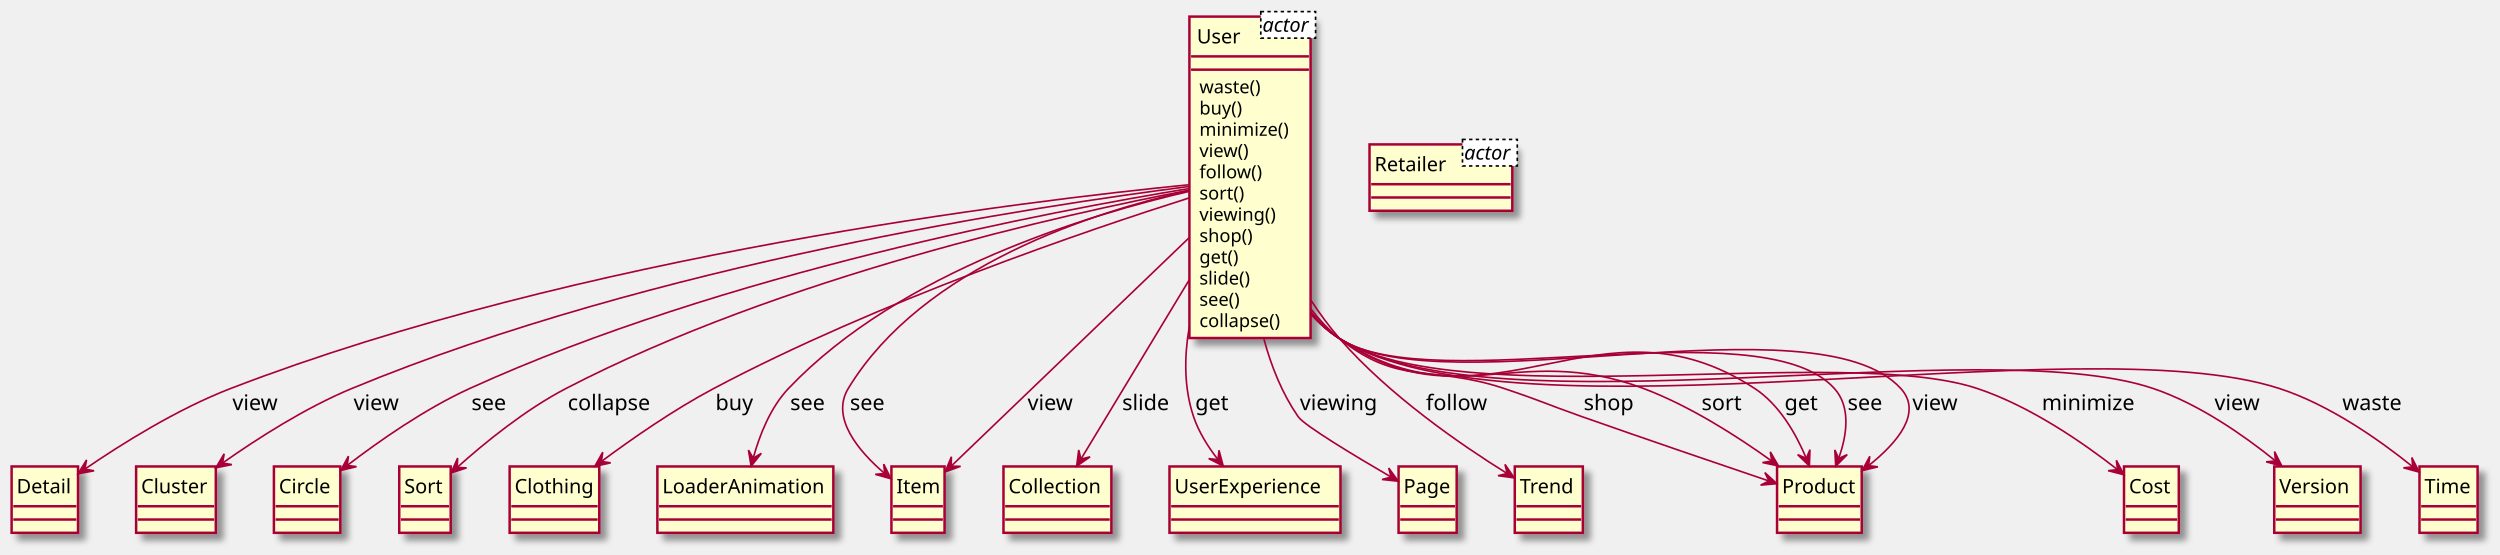
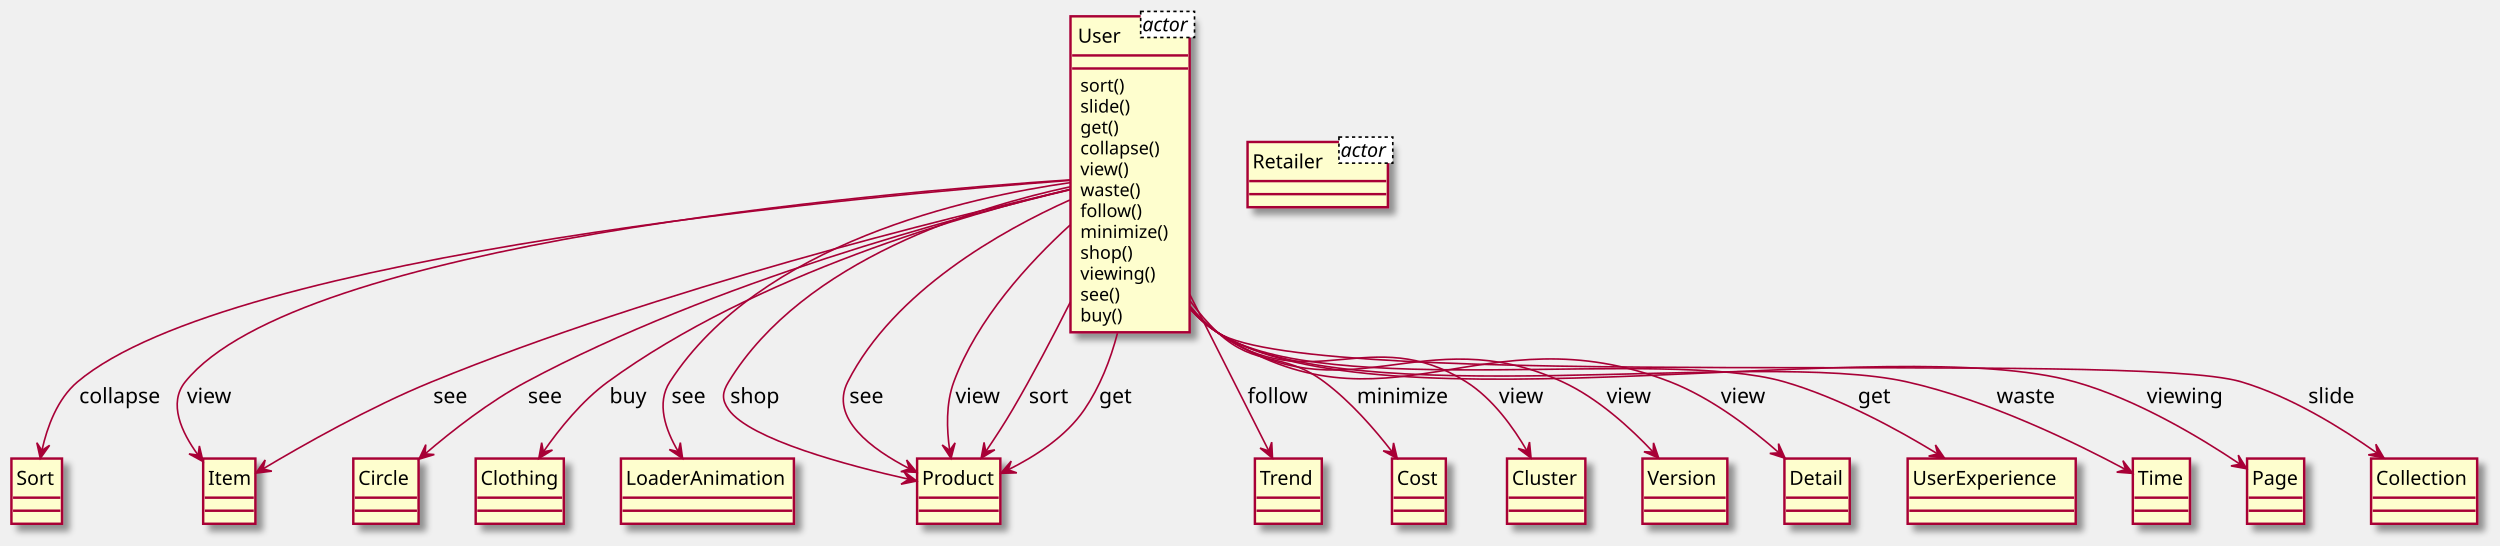
- <svg xmlns="http://www.w3.org/2000/svg" contentScriptType="application/ecmascript" contentStyleType="text/css" height="334px" preserveAspectRatio="none" style="width:1506px;height:334px;background:#FFFFFF;" version="1.1" viewBox="0 0 1506 334" width="1506px" zoomAndPan="magnify">
+ <svg xmlns="http://www.w3.org/2000/svg" contentScriptType="application/ecmascript" contentStyleType="text/css" height="334px" preserveAspectRatio="none" style="width:1532px;height:334px;background:#FFFFFF;" version="1.1" viewBox="0 0 1532 334" width="1532px" zoomAndPan="magnify">
  <defs>
-     <filter height="300%" id="fz1sqn7q3zt1z" width="300%" x="-1" y="-1">
+     <filter height="300%" id="fqbk32ex54lj5" width="300%" x="-1" y="-1">
      <feGaussianBlur result="blurOut" stdDeviation="2.0" />
      <feColorMatrix in="blurOut" result="blurOut2" type="matrix" values="0 0 0 0 0 0 0 0 0 0 0 0 0 0 0 0 0 0 .4 0" />
      <feOffset dx="4.0" dy="4.0" in="blurOut2" result="blurOut3" />
      <feBlend in="SourceGraphic" in2="blurOut3" mode="normal" />
    </filter>
  </defs>
  <g>
-     <rect codeLine="6" fill="#FEFECE" filter="url(#fz1sqn7q3zt1z)" height="193.625" id="User" style="stroke:#A80036;stroke-width:1.5;" width="73" x="716.5" y="10" />
-     <text fill="#000000" font-family="sans-serif" font-size="12" lengthAdjust="spacing" textLength="29" x="721" y="26.139">User</text>
-     <rect fill="#FFFFFF" height="15.969" style="stroke:#000000;stroke-width:1.0;stroke-dasharray:2.0,2.0;" width="33" x="759.5" y="7" />
-     <text fill="#000000" font-family="sans-serif" font-size="12" font-style="italic" lengthAdjust="spacing" textLength="31" x="760.5" y="19.139">actor</text>
-     <line style="stroke:#A80036;stroke-width:1.5;" x1="717.5" x2="788.5" y1="33.969" y2="33.969" />
-     <line style="stroke:#A80036;stroke-width:1.5;" x1="717.5" x2="788.5" y1="41.969" y2="41.969" />
-     <text fill="#000000" font-family="sans-serif" font-size="11" lengthAdjust="spacing" textLength="42" x="722.5" y="56.179">waste()</text>
-     <text fill="#000000" font-family="sans-serif" font-size="11" lengthAdjust="spacing" textLength="29" x="722.5" y="68.984">buy()</text>
-     <text fill="#000000" font-family="sans-serif" font-size="11" lengthAdjust="spacing" textLength="61" x="722.5" y="81.789">minimize()</text>
-     <text fill="#000000" font-family="sans-serif" font-size="11" lengthAdjust="spacing" textLength="35" x="722.5" y="94.593">view()</text>
-     <text fill="#000000" font-family="sans-serif" font-size="11" lengthAdjust="spacing" textLength="41" x="722.5" y="107.398">follow()</text>
-     <text fill="#000000" font-family="sans-serif" font-size="11" lengthAdjust="spacing" textLength="29" x="722.5" y="120.203">sort()</text>
-     <text fill="#000000" font-family="sans-serif" font-size="11" lengthAdjust="spacing" textLength="52" x="722.5" y="133.007">viewing()</text>
-     <text fill="#000000" font-family="sans-serif" font-size="11" lengthAdjust="spacing" textLength="35" x="722.5" y="145.812">shop()</text>
-     <text fill="#000000" font-family="sans-serif" font-size="11" lengthAdjust="spacing" textLength="27" x="722.5" y="158.617">get()</text>
-     <text fill="#000000" font-family="sans-serif" font-size="11" lengthAdjust="spacing" textLength="35" x="722.5" y="171.421">slide()</text>
-     <text fill="#000000" font-family="sans-serif" font-size="11" lengthAdjust="spacing" textLength="30" x="722.5" y="184.226">see()</text>
-     <text fill="#000000" font-family="sans-serif" font-size="11" lengthAdjust="spacing" textLength="55" x="722.5" y="197.031">collapse()</text>
-     <rect codeLine="4" fill="#FEFECE" filter="url(#fz1sqn7q3zt1z)" height="39.969" id="Retailer" style="stroke:#A80036;stroke-width:1.5;" width="86" x="825" y="87" />
-     <text fill="#000000" font-family="sans-serif" font-size="12" lengthAdjust="spacing" textLength="45" x="828" y="103.139">Retailer</text>
-     <rect fill="#FFFFFF" height="15.969" style="stroke:#000000;stroke-width:1.0;stroke-dasharray:2.0,2.0;" width="33" x="881" y="84" />
-     <text fill="#000000" font-family="sans-serif" font-size="12" font-style="italic" lengthAdjust="spacing" textLength="31" x="882" y="96.139">actor</text>
-     <line style="stroke:#A80036;stroke-width:1.5;" x1="826" x2="910" y1="110.969" y2="110.969" />
-     <line style="stroke:#A80036;stroke-width:1.5;" x1="826" x2="910" y1="118.969" y2="118.969" />
-     <rect codeLine="20" fill="#FEFECE" filter="url(#fz1sqn7q3zt1z)" height="39.969" id="Detail" style="stroke:#A80036;stroke-width:1.5;" width="40" x="7" y="281" />
-     <text fill="#000000" font-family="sans-serif" font-size="12" lengthAdjust="spacing" textLength="34" x="10" y="297.139">Detail</text>
-     <line style="stroke:#A80036;stroke-width:1.5;" x1="8" x2="46" y1="304.969" y2="304.969" />
-     <line style="stroke:#A80036;stroke-width:1.5;" x1="8" x2="46" y1="312.969" y2="312.969" />
-     <rect codeLine="22" fill="#FEFECE" filter="url(#fz1sqn7q3zt1z)" height="39.969" id="Cluster" style="stroke:#A80036;stroke-width:1.5;" width="48" x="82" y="281" />
-     <text fill="#000000" font-family="sans-serif" font-size="12" lengthAdjust="spacing" textLength="42" x="85" y="297.139">Cluster</text>
-     <line style="stroke:#A80036;stroke-width:1.5;" x1="83" x2="129" y1="304.969" y2="304.969" />
-     <line style="stroke:#A80036;stroke-width:1.5;" x1="83" x2="129" y1="312.969" y2="312.969" />
-     <rect codeLine="24" fill="#FEFECE" filter="url(#fz1sqn7q3zt1z)" height="39.969" id="Circle" style="stroke:#A80036;stroke-width:1.5;" width="40" x="165" y="281" />
-     <text fill="#000000" font-family="sans-serif" font-size="12" lengthAdjust="spacing" textLength="34" x="168" y="297.139">Circle</text>
-     <line style="stroke:#A80036;stroke-width:1.5;" x1="166" x2="204" y1="304.969" y2="304.969" />
-     <line style="stroke:#A80036;stroke-width:1.5;" x1="166" x2="204" y1="312.969" y2="312.969" />
-     <rect codeLine="26" fill="#FEFECE" filter="url(#fz1sqn7q3zt1z)" height="39.969" id="Sort" style="stroke:#A80036;stroke-width:1.5;" width="31" x="240.5" y="281" />
-     <text fill="#000000" font-family="sans-serif" font-size="12" lengthAdjust="spacing" textLength="25" x="243.5" y="297.139">Sort</text>
-     <line style="stroke:#A80036;stroke-width:1.5;" x1="241.5" x2="270.5" y1="304.969" y2="304.969" />
-     <line style="stroke:#A80036;stroke-width:1.5;" x1="241.5" x2="270.5" y1="312.969" y2="312.969" />
-     <rect codeLine="28" fill="#FEFECE" filter="url(#fz1sqn7q3zt1z)" height="39.969" id="Clothing" style="stroke:#A80036;stroke-width:1.5;" width="54" x="307" y="281" />
-     <text fill="#000000" font-family="sans-serif" font-size="12" lengthAdjust="spacing" textLength="48" x="310" y="297.139">Clothing</text>
-     <line style="stroke:#A80036;stroke-width:1.5;" x1="308" x2="360" y1="304.969" y2="304.969" />
-     <line style="stroke:#A80036;stroke-width:1.5;" x1="308" x2="360" y1="312.969" y2="312.969" />
-     <rect codeLine="30" fill="#FEFECE" filter="url(#fz1sqn7q3zt1z)" height="39.969" id="LoaderAnimation" style="stroke:#A80036;stroke-width:1.5;" width="106" x="396" y="281" />
-     <text fill="#000000" font-family="sans-serif" font-size="12" lengthAdjust="spacing" textLength="100" x="399" y="297.139">LoaderAnimation</text>
-     <line style="stroke:#A80036;stroke-width:1.5;" x1="397" x2="501" y1="304.969" y2="304.969" />
-     <line style="stroke:#A80036;stroke-width:1.5;" x1="397" x2="501" y1="312.969" y2="312.969" />
-     <rect codeLine="32" fill="#FEFECE" filter="url(#fz1sqn7q3zt1z)" height="39.969" id="Item" style="stroke:#A80036;stroke-width:1.5;" width="32" x="537" y="281" />
-     <text fill="#000000" font-family="sans-serif" font-size="12" lengthAdjust="spacing" textLength="26" x="540" y="297.139">Item</text>
-     <line style="stroke:#A80036;stroke-width:1.5;" x1="538" x2="568" y1="304.969" y2="304.969" />
-     <line style="stroke:#A80036;stroke-width:1.5;" x1="538" x2="568" y1="312.969" y2="312.969" />
-     <rect codeLine="34" fill="#FEFECE" filter="url(#fz1sqn7q3zt1z)" height="39.969" id="Collection" style="stroke:#A80036;stroke-width:1.5;" width="65" x="604.5" y="281" />
-     <text fill="#000000" font-family="sans-serif" font-size="12" lengthAdjust="spacing" textLength="59" x="607.5" y="297.139">Collection</text>
-     <line style="stroke:#A80036;stroke-width:1.5;" x1="605.5" x2="668.5" y1="304.969" y2="304.969" />
-     <line style="stroke:#A80036;stroke-width:1.5;" x1="605.5" x2="668.5" y1="312.969" y2="312.969" />
-     <rect codeLine="36" fill="#FEFECE" filter="url(#fz1sqn7q3zt1z)" height="39.969" id="UserExperience" style="stroke:#A80036;stroke-width:1.5;" width="103" x="704.5" y="281" />
-     <text fill="#000000" font-family="sans-serif" font-size="12" lengthAdjust="spacing" textLength="97" x="707.5" y="297.139">UserExperience</text>
-     <line style="stroke:#A80036;stroke-width:1.5;" x1="705.5" x2="806.5" y1="304.969" y2="304.969" />
-     <line style="stroke:#A80036;stroke-width:1.5;" x1="705.5" x2="806.5" y1="312.969" y2="312.969" />
-     <rect codeLine="38" fill="#FEFECE" filter="url(#fz1sqn7q3zt1z)" height="39.969" id="Page" style="stroke:#A80036;stroke-width:1.5;" width="35" x="842.5" y="281" />
-     <text fill="#000000" font-family="sans-serif" font-size="12" lengthAdjust="spacing" textLength="29" x="845.5" y="297.139">Page</text>
-     <line style="stroke:#A80036;stroke-width:1.5;" x1="843.5" x2="876.5" y1="304.969" y2="304.969" />
-     <line style="stroke:#A80036;stroke-width:1.5;" x1="843.5" x2="876.5" y1="312.969" y2="312.969" />
-     <rect codeLine="40" fill="#FEFECE" filter="url(#fz1sqn7q3zt1z)" height="39.969" id="Trend" style="stroke:#A80036;stroke-width:1.5;" width="41" x="912.5" y="281" />
-     <text fill="#000000" font-family="sans-serif" font-size="12" lengthAdjust="spacing" textLength="35" x="915.5" y="297.139">Trend</text>
-     <line style="stroke:#A80036;stroke-width:1.5;" x1="913.5" x2="952.5" y1="304.969" y2="304.969" />
-     <line style="stroke:#A80036;stroke-width:1.5;" x1="913.5" x2="952.5" y1="312.969" y2="312.969" />
-     <rect codeLine="42" fill="#FEFECE" filter="url(#fz1sqn7q3zt1z)" height="39.969" id="Product" style="stroke:#A80036;stroke-width:1.5;" width="51" x="1070.5" y="281" />
-     <text fill="#000000" font-family="sans-serif" font-size="12" lengthAdjust="spacing" textLength="45" x="1073.5" y="297.139">Product</text>
-     <line style="stroke:#A80036;stroke-width:1.5;" x1="1071.5" x2="1120.5" y1="304.969" y2="304.969" />
-     <line style="stroke:#A80036;stroke-width:1.5;" x1="1071.5" x2="1120.5" y1="312.969" y2="312.969" />
-     <rect codeLine="44" fill="#FEFECE" filter="url(#fz1sqn7q3zt1z)" height="39.969" id="Cost" style="stroke:#A80036;stroke-width:1.5;" width="33" x="1279.5" y="281" />
-     <text fill="#000000" font-family="sans-serif" font-size="12" lengthAdjust="spacing" textLength="27" x="1282.5" y="297.139">Cost</text>
-     <line style="stroke:#A80036;stroke-width:1.5;" x1="1280.5" x2="1311.5" y1="304.969" y2="304.969" />
-     <line style="stroke:#A80036;stroke-width:1.5;" x1="1280.5" x2="1311.5" y1="312.969" y2="312.969" />
-     <rect codeLine="46" fill="#FEFECE" filter="url(#fz1sqn7q3zt1z)" height="39.969" id="Version" style="stroke:#A80036;stroke-width:1.5;" width="52" x="1370" y="281" />
-     <text fill="#000000" font-family="sans-serif" font-size="12" lengthAdjust="spacing" textLength="46" x="1373" y="297.139">Version</text>
-     <line style="stroke:#A80036;stroke-width:1.5;" x1="1371" x2="1421" y1="304.969" y2="304.969" />
-     <line style="stroke:#A80036;stroke-width:1.5;" x1="1371" x2="1421" y1="312.969" y2="312.969" />
-     <rect codeLine="48" fill="#FEFECE" filter="url(#fz1sqn7q3zt1z)" height="39.969" id="Time" style="stroke:#A80036;stroke-width:1.5;" width="35" x="1457.5" y="281" />
-     <text fill="#000000" font-family="sans-serif" font-size="12" lengthAdjust="spacing" textLength="29" x="1460.5" y="297.139">Time</text>
-     <line style="stroke:#A80036;stroke-width:1.5;" x1="1458.5" x2="1491.5" y1="304.969" y2="304.969" />
-     <line style="stroke:#A80036;stroke-width:1.5;" x1="1458.5" x2="1491.5" y1="312.969" y2="312.969" />
-     <path codeLine="50" d="M716.309,114.558 C642.19,128.789 470.64,166.753 341,234 C316.538,246.689 292.046,266.666 275.681,281.321 " fill="none" id="User-to-Sort" style="stroke:#A80036;stroke-width:1.0;" />
-     <polygon fill="#A80036" points="271.7,284.924,281.057,281.849,275.407,281.568,275.688,275.919,271.7,284.924" style="stroke:#A80036;stroke-width:1.0;" />
-     <text fill="#000000" font-family="sans-serif" font-size="13" lengthAdjust="spacing" textLength="52" x="342" y="247.067">collapse</text>
-     <path codeLine="51" d="M789.614,189.027 C794.744,194.802 800.518,199.938 807,204 C899.442,261.928 1193.6,199.21 1297,234 C1324.48,243.248 1351.6,262.2 1370.48,277.433 " fill="none" id="User-to-Version" style="stroke:#A80036;stroke-width:1.0;" />
-     <polygon fill="#A80036" points="1374.62,280.819,1370.194,272.021,1370.753,277.65,1365.123,278.208,1374.62,280.819" style="stroke:#A80036;stroke-width:1.0;" />
-     <text fill="#000000" font-family="sans-serif" font-size="13" lengthAdjust="spacing" textLength="30" x="1334" y="247.067">view</text>
-     <path codeLine="52" d="M716.442,119.199 C655.291,138.597 529.201,181.455 430,234 C406.072,246.674 380.917,264.142 362.362,277.923 " fill="none" id="User-to-Clothing" style="stroke:#A80036;stroke-width:1.0;" />
-     <polygon fill="#A80036" points="358.268,280.983,367.871,278.798,362.272,277.989,363.081,272.39,358.268,280.983" style="stroke:#A80036;stroke-width:1.0;" />
-     <text fill="#000000" font-family="sans-serif" font-size="13" lengthAdjust="spacing" textLength="24" x="431" y="247.067">buy</text>
-     <path codeLine="53" d="M716.299,115.307 C657.652,128.794 542.554,162.961 475,234 C464.04,245.525 457.522,262.218 453.752,275.932 " fill="none" id="User-to-LoaderAnimation" style="stroke:#A80036;stroke-width:1.0;" />
-     <polygon fill="#A80036" points="452.485,280.834,458.61,273.122,453.736,275.993,450.865,271.119,452.485,280.834" style="stroke:#A80036;stroke-width:1.0;" />
-     <text fill="#000000" font-family="sans-serif" font-size="13" lengthAdjust="spacing" textLength="23" x="476" y="247.067">see</text>
-     <path codeLine="54" d="M789.623,186.095 C794.805,192.727 800.587,198.853 807,204 C842.856,232.778 862.367,219.509 906,234 C927.081,241.001 932.048,243.622 953,251 C991.727,264.638 1036.53,279.907 1065.51,289.72 " fill="none" id="User-to-Product" style="stroke:#A80036;stroke-width:1.0;" />
-     <polygon fill="#A80036" points="1070.38,291.367,1063.152,284.678,1065.647,289.754,1060.571,292.25,1070.38,291.367" style="stroke:#A80036;stroke-width:1.0;" />
-     <text fill="#000000" font-family="sans-serif" font-size="13" lengthAdjust="spacing" textLength="31" x="954" y="247.067">shop</text>
-     <path codeLine="59" d="M789.695,187.892 C794.824,193.989 800.576,199.506 807,204 C874.533,251.245 912.855,204.989 990,234 C1018.04,244.543 1046.69,262.932 1067.12,277.626 " fill="none" id="User-to-Product-1" style="stroke:#A80036;stroke-width:1.0;" />
-     <polygon fill="#A80036" points="1071.36,280.701,1066.435,272.172,1067.317,277.76,1061.729,278.641,1071.36,280.701" style="stroke:#A80036;stroke-width:1.0;" />
-     <text fill="#000000" font-family="sans-serif" font-size="13" lengthAdjust="spacing" textLength="25" x="1025" y="247.067">sort</text>
-     <path codeLine="64" d="M789.873,188.627 C794.948,194.487 800.64,199.751 807,204 C900.056,266.161 963.286,172.835 1057,234 C1071.92,243.738 1081.9,261.339 1088.03,275.917 " fill="none" id="User-to-Product-2" style="stroke:#A80036;stroke-width:1.0;" />
-     <polygon fill="#A80036" points="1089.96,280.729,1090.321,270.887,1088.098,276.088,1082.897,273.865,1089.96,280.729" style="stroke:#A80036;stroke-width:1.0;" />
-     <text fill="#000000" font-family="sans-serif" font-size="13" lengthAdjust="spacing" textLength="21" x="1075" y="247.067">get</text>
-     <path codeLine="66" d="M789.787,188.757 C794.88,194.589 800.599,199.812 807,204 C862.695,240.44 1060.36,184.636 1105,234 C1115.09,245.153 1112.6,262.004 1107.72,275.887 " fill="none" id="User-to-Product-3" style="stroke:#A80036;stroke-width:1.0;" />
-     <polygon fill="#A80036" points="1105.83,280.851,1112.771,273.863,1107.609,276.178,1105.294,271.017,1105.83,280.851" style="stroke:#A80036;stroke-width:1.0;" />
-     <text fill="#000000" font-family="sans-serif" font-size="13" lengthAdjust="spacing" textLength="23" x="1113" y="247.067">see</text>
-     <path codeLine="69" d="M789.734,188.838 C794.839,194.653 800.575,199.85 807,204 C870.343,244.911 1094.09,178.373 1145,234 C1158.32,248.558 1142.96,266.646 1126.01,280.202 " fill="none" id="User-to-Product-4" style="stroke:#A80036;stroke-width:1.0;" />
-     <polygon fill="#A80036" points="1121.68,283.546,1131.247,281.208,1125.636,280.489,1126.356,274.878,1121.68,283.546" style="stroke:#A80036;stroke-width:1.0;" />
-     <text fill="#000000" font-family="sans-serif" font-size="13" lengthAdjust="spacing" textLength="30" x="1152" y="247.067">view</text>
-     <path codeLine="55" d="M716.158,114.816 C660.307,127.349 555.966,159.892 511,234 C500.218,251.769 517.335,271.879 532.849,285.181 " fill="none" id="User-to-Item" style="stroke:#A80036;stroke-width:1.0;" />
-     <polygon fill="#A80036" points="536.74,288.411,532.369,279.585,532.892,285.217,527.26,285.741,536.74,288.411" style="stroke:#A80036;stroke-width:1.0;" />
-     <text fill="#000000" font-family="sans-serif" font-size="13" lengthAdjust="spacing" textLength="23" x="512" y="247.067">see</text>
-     <path codeLine="57" d="M716.317,143.216 C674.271,183.58 606.856,248.298 573.317,280.496 " fill="none" id="User-to-Item-1" style="stroke:#A80036;stroke-width:1.0;" />
-     <polygon fill="#A80036" points="569.399,284.257,578.662,280.91,573.006,280.795,573.121,275.139,569.399,284.257" style="stroke:#A80036;stroke-width:1.0;" />
-     <text fill="#000000" font-family="sans-serif" font-size="13" lengthAdjust="spacing" textLength="30" x="619" y="247.067">view</text>
-     <path codeLine="56" d="M716.456,168.486 C694.358,205.062 667.423,249.644 651.272,276.378 " fill="none" id="User-to-Collection" style="stroke:#A80036;stroke-width:1.0;" />
-     <polygon fill="#A80036" points="648.58,280.833,656.658,275.199,651.166,276.554,649.812,271.062,648.58,280.833" style="stroke:#A80036;stroke-width:1.0;" />
-     <text fill="#000000" font-family="sans-serif" font-size="13" lengthAdjust="spacing" textLength="29" x="676" y="247.067">slide</text>
-     <path codeLine="58" d="M716.441,196.809 C713.295,214.909 713.202,233.7 719,251 C722.087,260.21 727.664,269.072 733.568,276.667 " fill="none" id="User-to-UserExperience" style="stroke:#A80036;stroke-width:1.0;" />
-     <polygon fill="#A80036" points="736.868,280.75,734.322,271.236,733.725,276.861,728.1,276.264,736.868,280.75" style="stroke:#A80036;stroke-width:1.0;" />
-     <text fill="#000000" font-family="sans-serif" font-size="13" lengthAdjust="spacing" textLength="21" x="720" y="247.067">get</text>
-     <path codeLine="60" d="M789.579,189.083 C794.716,194.847 800.502,199.965 807,204 C914.003,270.444 1253.19,195.141 1373,234 C1403.4,243.861 1433.55,265.174 1453.1,280.926 " fill="none" id="User-to-Time" style="stroke:#A80036;stroke-width:1.0;" />
-     <polygon fill="#A80036" points="1457.34,284.397,1452.893,275.61,1453.465,281.237,1447.837,281.81,1457.34,284.397" style="stroke:#A80036;stroke-width:1.0;" />
-     <text fill="#000000" font-family="sans-serif" font-size="13" lengthAdjust="spacing" textLength="39" x="1411" y="247.067">waste</text>
-     <path codeLine="61" d="M761.396,204.289 C765.859,220.838 772.419,237.144 782,251 C785.694,256.342 816.107,274.635 837.843,287.291 " fill="none" id="User-to-Page" style="stroke:#A80036;stroke-width:1.0;" />
-     <polygon fill="#A80036" points="842.336,289.9,836.562,281.921,838.012,287.389,832.544,288.839,842.336,289.9" style="stroke:#A80036;stroke-width:1.0;" />
-     <text fill="#000000" font-family="sans-serif" font-size="13" lengthAdjust="spacing" textLength="49" x="783" y="247.067">viewing</text>
-     <path codeLine="62" d="M789.758,180.93 C795.075,189.051 800.849,196.931 807,204 C836.693,238.125 880.245,268.03 907.59,285.05 " fill="none" id="User-to-Trend" style="stroke:#A80036;stroke-width:1.0;" />
-     <polygon fill="#A80036" points="912.167,287.872,906.606,279.744,907.911,285.248,902.407,286.553,912.167,287.872" style="stroke:#A80036;stroke-width:1.0;" />
-     <text fill="#000000" font-family="sans-serif" font-size="13" lengthAdjust="spacing" textLength="38" x="859" y="247.067">follow</text>
-     <path codeLine="63" d="M716.178,111.291 C618.954,120.877 348.456,153.373 139,234 C106.813,246.39 73.145,267.505 51.233,282.514 " fill="none" id="User-to-Detail" style="stroke:#A80036;stroke-width:1.0;" />
-     <polygon fill="#A80036" points="47.011,285.43,56.689,283.607,51.125,282.589,52.143,277.024,47.011,285.43" style="stroke:#A80036;stroke-width:1.0;" />
-     <text fill="#000000" font-family="sans-serif" font-size="13" lengthAdjust="spacing" textLength="30" x="140" y="247.067">view</text>
-     <path codeLine="65" d="M716.292,112.329 C627.065,123.739 392.854,159.053 212,234 C183.954,245.622 154.873,264.279 134.281,278.796 " fill="none" id="User-to-Cluster" style="stroke:#A80036;stroke-width:1.0;" />
-     <polygon fill="#A80036" points="130.019,281.827,139.672,279.872,134.094,278.93,135.036,273.352,130.019,281.827" style="stroke:#A80036;stroke-width:1.0;" />
-     <text fill="#000000" font-family="sans-serif" font-size="13" lengthAdjust="spacing" textLength="30" x="213" y="247.067">view</text>
-     <path codeLine="67" d="M789.687,188.911 C794.802,194.711 800.553,199.884 807,204 C879.145,250.058 1109.74,207.111 1191,234 C1223.06,244.609 1255.25,266.993 1275.37,282.74 " fill="none" id="User-to-Cost" style="stroke:#A80036;stroke-width:1.0;" />
-     <polygon fill="#A80036" points="1279.48,285.994,1274.902,277.273,1275.558,282.892,1269.94,283.548,1279.48,285.994" style="stroke:#A80036;stroke-width:1.0;" />
-     <text fill="#000000" font-family="sans-serif" font-size="13" lengthAdjust="spacing" textLength="58" x="1230" y="247.067">minimize</text>
-     <path codeLine="68" d="M716.229,113.596 C635.135,126.838 435.996,164.33 283,234 C256.099,246.25 228.431,265.621 209.384,280.215 " fill="none" id="User-to-Circle" style="stroke:#A80036;stroke-width:1.0;" />
-     <polygon fill="#A80036" points="205.214,283.44,214.781,281.098,209.169,280.381,209.887,274.77,205.214,283.44" style="stroke:#A80036;stroke-width:1.0;" />
-     <text fill="#000000" font-family="sans-serif" font-size="13" lengthAdjust="spacing" textLength="23" x="284" y="247.067">see</text>
+     <rect codeLine="6" fill="#FEFECE" filter="url(#fqbk32ex54lj5)" height="193.625" id="User" style="stroke:#A80036;stroke-width:1.5;" width="73" x="656" y="10" />
+     <text fill="#000000" font-family="sans-serif" font-size="12" lengthAdjust="spacing" textLength="29" x="660.5" y="26.139">User</text>
+     <rect fill="#FFFFFF" height="15.969" style="stroke:#000000;stroke-width:1.0;stroke-dasharray:2.0,2.0;" width="33" x="699" y="7" />
+     <text fill="#000000" font-family="sans-serif" font-size="12" font-style="italic" lengthAdjust="spacing" textLength="31" x="700" y="19.139">actor</text>
+     <line style="stroke:#A80036;stroke-width:1.5;" x1="657" x2="728" y1="33.969" y2="33.969" />
+     <line style="stroke:#A80036;stroke-width:1.5;" x1="657" x2="728" y1="41.969" y2="41.969" />
+     <text fill="#000000" font-family="sans-serif" font-size="11" lengthAdjust="spacing" textLength="29" x="662" y="56.179">sort()</text>
+     <text fill="#000000" font-family="sans-serif" font-size="11" lengthAdjust="spacing" textLength="35" x="662" y="68.984">slide()</text>
+     <text fill="#000000" font-family="sans-serif" font-size="11" lengthAdjust="spacing" textLength="27" x="662" y="81.789">get()</text>
+     <text fill="#000000" font-family="sans-serif" font-size="11" lengthAdjust="spacing" textLength="55" x="662" y="94.593">collapse()</text>
+     <text fill="#000000" font-family="sans-serif" font-size="11" lengthAdjust="spacing" textLength="35" x="662" y="107.398">view()</text>
+     <text fill="#000000" font-family="sans-serif" font-size="11" lengthAdjust="spacing" textLength="42" x="662" y="120.203">waste()</text>
+     <text fill="#000000" font-family="sans-serif" font-size="11" lengthAdjust="spacing" textLength="41" x="662" y="133.007">follow()</text>
+     <text fill="#000000" font-family="sans-serif" font-size="11" lengthAdjust="spacing" textLength="61" x="662" y="145.812">minimize()</text>
+     <text fill="#000000" font-family="sans-serif" font-size="11" lengthAdjust="spacing" textLength="35" x="662" y="158.617">shop()</text>
+     <text fill="#000000" font-family="sans-serif" font-size="11" lengthAdjust="spacing" textLength="52" x="662" y="171.421">viewing()</text>
+     <text fill="#000000" font-family="sans-serif" font-size="11" lengthAdjust="spacing" textLength="30" x="662" y="184.226">see()</text>
+     <text fill="#000000" font-family="sans-serif" font-size="11" lengthAdjust="spacing" textLength="29" x="662" y="197.031">buy()</text>
+     <rect codeLine="4" fill="#FEFECE" filter="url(#fqbk32ex54lj5)" height="39.969" id="Retailer" style="stroke:#A80036;stroke-width:1.5;" width="86" x="764.5" y="87" />
+     <text fill="#000000" font-family="sans-serif" font-size="12" lengthAdjust="spacing" textLength="45" x="767.5" y="103.139">Retailer</text>
+     <rect fill="#FFFFFF" height="15.969" style="stroke:#000000;stroke-width:1.0;stroke-dasharray:2.0,2.0;" width="33" x="820.5" y="84" />
+     <text fill="#000000" font-family="sans-serif" font-size="12" font-style="italic" lengthAdjust="spacing" textLength="31" x="821.5" y="96.139">actor</text>
+     <line style="stroke:#A80036;stroke-width:1.5;" x1="765.5" x2="849.5" y1="110.969" y2="110.969" />
+     <line style="stroke:#A80036;stroke-width:1.5;" x1="765.5" x2="849.5" y1="118.969" y2="118.969" />
+     <rect codeLine="20" fill="#FEFECE" filter="url(#fqbk32ex54lj5)" height="39.969" id="Sort" style="stroke:#A80036;stroke-width:1.5;" width="31" x="7" y="281" />
+     <text fill="#000000" font-family="sans-serif" font-size="12" lengthAdjust="spacing" textLength="25" x="10" y="297.139">Sort</text>
+     <line style="stroke:#A80036;stroke-width:1.5;" x1="8" x2="37" y1="304.969" y2="304.969" />
+     <line style="stroke:#A80036;stroke-width:1.5;" x1="8" x2="37" y1="312.969" y2="312.969" />
+     <rect codeLine="22" fill="#FEFECE" filter="url(#fqbk32ex54lj5)" height="39.969" id="Item" style="stroke:#A80036;stroke-width:1.5;" width="32" x="124.5" y="281" />
+     <text fill="#000000" font-family="sans-serif" font-size="12" lengthAdjust="spacing" textLength="26" x="127.5" y="297.139">Item</text>
+     <line style="stroke:#A80036;stroke-width:1.5;" x1="125.5" x2="155.5" y1="304.969" y2="304.969" />
+     <line style="stroke:#A80036;stroke-width:1.5;" x1="125.5" x2="155.5" y1="312.969" y2="312.969" />
+     <rect codeLine="24" fill="#FEFECE" filter="url(#fqbk32ex54lj5)" height="39.969" id="Circle" style="stroke:#A80036;stroke-width:1.5;" width="40" x="216.5" y="281" />
+     <text fill="#000000" font-family="sans-serif" font-size="12" lengthAdjust="spacing" textLength="34" x="219.5" y="297.139">Circle</text>
+     <line style="stroke:#A80036;stroke-width:1.5;" x1="217.5" x2="255.5" y1="304.969" y2="304.969" />
+     <line style="stroke:#A80036;stroke-width:1.5;" x1="217.5" x2="255.5" y1="312.969" y2="312.969" />
+     <rect codeLine="26" fill="#FEFECE" filter="url(#fqbk32ex54lj5)" height="39.969" id="Clothing" style="stroke:#A80036;stroke-width:1.5;" width="54" x="291.5" y="281" />
+     <text fill="#000000" font-family="sans-serif" font-size="12" lengthAdjust="spacing" textLength="48" x="294.5" y="297.139">Clothing</text>
+     <line style="stroke:#A80036;stroke-width:1.5;" x1="292.5" x2="344.5" y1="304.969" y2="304.969" />
+     <line style="stroke:#A80036;stroke-width:1.5;" x1="292.5" x2="344.5" y1="312.969" y2="312.969" />
+     <rect codeLine="28" fill="#FEFECE" filter="url(#fqbk32ex54lj5)" height="39.969" id="LoaderAnimation" style="stroke:#A80036;stroke-width:1.5;" width="106" x="380.5" y="281" />
+     <text fill="#000000" font-family="sans-serif" font-size="12" lengthAdjust="spacing" textLength="100" x="383.5" y="297.139">LoaderAnimation</text>
+     <line style="stroke:#A80036;stroke-width:1.5;" x1="381.5" x2="485.5" y1="304.969" y2="304.969" />
+     <line style="stroke:#A80036;stroke-width:1.5;" x1="381.5" x2="485.5" y1="312.969" y2="312.969" />
+     <rect codeLine="30" fill="#FEFECE" filter="url(#fqbk32ex54lj5)" height="39.969" id="Product" style="stroke:#A80036;stroke-width:1.5;" width="51" x="562" y="281" />
+     <text fill="#000000" font-family="sans-serif" font-size="12" lengthAdjust="spacing" textLength="45" x="565" y="297.139">Product</text>
+     <line style="stroke:#A80036;stroke-width:1.5;" x1="563" x2="612" y1="304.969" y2="304.969" />
+     <line style="stroke:#A80036;stroke-width:1.5;" x1="563" x2="612" y1="312.969" y2="312.969" />
+     <rect codeLine="32" fill="#FEFECE" filter="url(#fqbk32ex54lj5)" height="39.969" id="Trend" style="stroke:#A80036;stroke-width:1.5;" width="41" x="769" y="281" />
+     <text fill="#000000" font-family="sans-serif" font-size="12" lengthAdjust="spacing" textLength="35" x="772" y="297.139">Trend</text>
+     <line style="stroke:#A80036;stroke-width:1.5;" x1="770" x2="809" y1="304.969" y2="304.969" />
+     <line style="stroke:#A80036;stroke-width:1.5;" x1="770" x2="809" y1="312.969" y2="312.969" />
+     <rect codeLine="34" fill="#FEFECE" filter="url(#fqbk32ex54lj5)" height="39.969" id="Cost" style="stroke:#A80036;stroke-width:1.5;" width="33" x="853" y="281" />
+     <text fill="#000000" font-family="sans-serif" font-size="12" lengthAdjust="spacing" textLength="27" x="856" y="297.139">Cost</text>
+     <line style="stroke:#A80036;stroke-width:1.5;" x1="854" x2="885" y1="304.969" y2="304.969" />
+     <line style="stroke:#A80036;stroke-width:1.5;" x1="854" x2="885" y1="312.969" y2="312.969" />
+     <rect codeLine="36" fill="#FEFECE" filter="url(#fqbk32ex54lj5)" height="39.969" id="Cluster" style="stroke:#A80036;stroke-width:1.5;" width="48" x="923.5" y="281" />
+     <text fill="#000000" font-family="sans-serif" font-size="12" lengthAdjust="spacing" textLength="42" x="926.5" y="297.139">Cluster</text>
+     <line style="stroke:#A80036;stroke-width:1.5;" x1="924.5" x2="970.5" y1="304.969" y2="304.969" />
+     <line style="stroke:#A80036;stroke-width:1.5;" x1="924.5" x2="970.5" y1="312.969" y2="312.969" />
+     <rect codeLine="38" fill="#FEFECE" filter="url(#fqbk32ex54lj5)" height="39.969" id="Version" style="stroke:#A80036;stroke-width:1.5;" width="52" x="1006.5" y="281" />
+     <text fill="#000000" font-family="sans-serif" font-size="12" lengthAdjust="spacing" textLength="46" x="1009.5" y="297.139">Version</text>
+     <line style="stroke:#A80036;stroke-width:1.5;" x1="1007.5" x2="1057.5" y1="304.969" y2="304.969" />
+     <line style="stroke:#A80036;stroke-width:1.5;" x1="1007.5" x2="1057.5" y1="312.969" y2="312.969" />
+     <rect codeLine="40" fill="#FEFECE" filter="url(#fqbk32ex54lj5)" height="39.969" id="Detail" style="stroke:#A80036;stroke-width:1.5;" width="40" x="1093.5" y="281" />
+     <text fill="#000000" font-family="sans-serif" font-size="12" lengthAdjust="spacing" textLength="34" x="1096.5" y="297.139">Detail</text>
+     <line style="stroke:#A80036;stroke-width:1.5;" x1="1094.5" x2="1132.5" y1="304.969" y2="304.969" />
+     <line style="stroke:#A80036;stroke-width:1.5;" x1="1094.5" x2="1132.5" y1="312.969" y2="312.969" />
+     <rect codeLine="42" fill="#FEFECE" filter="url(#fqbk32ex54lj5)" height="39.969" id="UserExperience" style="stroke:#A80036;stroke-width:1.5;" width="103" x="1169" y="281" />
+     <text fill="#000000" font-family="sans-serif" font-size="12" lengthAdjust="spacing" textLength="97" x="1172" y="297.139">UserExperience</text>
+     <line style="stroke:#A80036;stroke-width:1.5;" x1="1170" x2="1271" y1="304.969" y2="304.969" />
+     <line style="stroke:#A80036;stroke-width:1.5;" x1="1170" x2="1271" y1="312.969" y2="312.969" />
+     <rect codeLine="44" fill="#FEFECE" filter="url(#fqbk32ex54lj5)" height="39.969" id="Time" style="stroke:#A80036;stroke-width:1.5;" width="35" x="1307" y="281" />
+     <text fill="#000000" font-family="sans-serif" font-size="12" lengthAdjust="spacing" textLength="29" x="1310" y="297.139">Time</text>
+     <line style="stroke:#A80036;stroke-width:1.5;" x1="1308" x2="1341" y1="304.969" y2="304.969" />
+     <line style="stroke:#A80036;stroke-width:1.5;" x1="1308" x2="1341" y1="312.969" y2="312.969" />
+     <rect codeLine="46" fill="#FEFECE" filter="url(#fqbk32ex54lj5)" height="39.969" id="Page" style="stroke:#A80036;stroke-width:1.5;" width="35" x="1377" y="281" />
+     <text fill="#000000" font-family="sans-serif" font-size="12" lengthAdjust="spacing" textLength="29" x="1380" y="297.139">Page</text>
+     <line style="stroke:#A80036;stroke-width:1.5;" x1="1378" x2="1411" y1="304.969" y2="304.969" />
+     <line style="stroke:#A80036;stroke-width:1.5;" x1="1378" x2="1411" y1="312.969" y2="312.969" />
+     <rect codeLine="48" fill="#FEFECE" filter="url(#fqbk32ex54lj5)" height="39.969" id="Collection" style="stroke:#A80036;stroke-width:1.5;" width="65" x="1453" y="281" />
+     <text fill="#000000" font-family="sans-serif" font-size="12" lengthAdjust="spacing" textLength="59" x="1456" y="297.139">Collection</text>
+     <line style="stroke:#A80036;stroke-width:1.5;" x1="1454" x2="1517" y1="304.969" y2="304.969" />
+     <line style="stroke:#A80036;stroke-width:1.5;" x1="1454" x2="1517" y1="312.969" y2="312.969" />
+     <path codeLine="50" d="M655.958,115.948 C593.26,130.911 463.195,167.861 372.5,234 C356.673,245.542 342.781,262.784 333.052,276.75 " fill="none" id="User-to-Clothing" style="stroke:#A80036;stroke-width:1.0;" />
+     <polygon fill="#A80036" points="330.169,280.969,338.549,275.795,332.99,276.841,331.944,271.282,330.169,280.969" style="stroke:#A80036;stroke-width:1.0;" />
+     <text fill="#000000" font-family="sans-serif" font-size="13" lengthAdjust="spacing" textLength="24" x="373.5" y="247.067">buy</text>
+     <path codeLine="51" d="M655.622,110.195 C539.09,117.971 182.404,148.489 113.5,234 C102.941,247.104 111.209,264.901 121.286,278.713 " fill="none" id="User-to-Item" style="stroke:#A80036;stroke-width:1.0;" />
+     <polygon fill="#A80036" points="124.453,282.861,122.171,273.281,121.419,278.887,115.812,278.135,124.453,282.861" style="stroke:#A80036;stroke-width:1.0;" />
+     <text fill="#000000" font-family="sans-serif" font-size="13" lengthAdjust="spacing" textLength="30" x="114.5" y="247.067">view</text>
+     <path codeLine="66" d="M655.863,116.127 C580.819,133.346 404.871,176.675 264.5,234 C226.667,249.45 185.234,272.952 161.123,287.346 " fill="none" id="User-to-Item-1" style="stroke:#A80036;stroke-width:1.0;" />
+     <polygon fill="#A80036" points="156.827,289.923,166.602,288.722,161.114,287.35,162.486,281.862,156.827,289.923" style="stroke:#A80036;stroke-width:1.0;" />
+     <text fill="#000000" font-family="sans-serif" font-size="13" lengthAdjust="spacing" textLength="23" x="265.5" y="247.067">see</text>
+     <path codeLine="52" d="M729.157,188.959 C734.278,194.749 740.038,199.907 746.5,204 C825.919,254.312 1076.77,213.416 1168.5,234 C1218.62,245.245 1272.96,271.867 1302.44,287.65 " fill="none" id="User-to-Time" style="stroke:#A80036;stroke-width:1.0;" />
+     <polygon fill="#A80036" points="1306.95,290.086,1300.925,282.295,1302.549,287.714,1297.13,289.337,1306.95,290.086" style="stroke:#A80036;stroke-width:1.0;" />
+     <text fill="#000000" font-family="sans-serif" font-size="13" lengthAdjust="spacing" textLength="39" x="1223.5" y="247.067">waste</text>
+     <path codeLine="53" d="M655.994,111.901 C593.07,120.813 465.642,148.966 410.5,234 C402.077,246.989 407.762,263.423 415.584,276.643 " fill="none" id="User-to-LoaderAnimation" style="stroke:#A80036;stroke-width:1.0;" />
+     <polygon fill="#A80036" points="418.302,280.993,416.925,271.241,415.653,276.753,410.141,275.48,418.302,280.993" style="stroke:#A80036;stroke-width:1.0;" />
+     <text fill="#000000" font-family="sans-serif" font-size="13" lengthAdjust="spacing" textLength="23" x="411.5" y="247.067">see</text>
+     <path codeLine="54" d="M655.997,114.418 C599.489,126.535 492.553,158.67 446.5,234 C442.559,240.446 442.121,244.843 446.5,251 C459.508,269.292 519.47,285.264 556.887,293.681 " fill="none" id="User-to-Product" style="stroke:#A80036;stroke-width:1.0;" />
+     <polygon fill="#A80036" points="561.785,294.769,553.867,288.912,556.904,293.684,552.132,296.722,561.785,294.769" style="stroke:#A80036;stroke-width:1.0;" />
+     <text fill="#000000" font-family="sans-serif" font-size="13" lengthAdjust="spacing" textLength="31" x="447.5" y="247.067">shop</text>
+     <path codeLine="56" d="M655.634,122.54 C613.857,141.267 547.891,178.199 519.5,234 C508.169,256.27 534.216,275.345 557.279,287.178 " fill="none" id="User-to-Product-1" style="stroke:#A80036;stroke-width:1.0;" />
+     <polygon fill="#A80036" points="561.84,289.447,555.564,281.857,557.363,287.22,552,289.02,561.84,289.447" style="stroke:#A80036;stroke-width:1.0;" />
+     <text fill="#000000" font-family="sans-serif" font-size="13" lengthAdjust="spacing" textLength="23" x="520.5" y="247.067">see</text>
+     <path codeLine="60" d="M655.768,137.878 C630.371,161.059 598.694,195.63 584.5,234 C579.582,247.296 580.111,263.137 581.975,275.967 " fill="none" id="User-to-Product-2" style="stroke:#A80036;stroke-width:1.0;" />
+     <polygon fill="#A80036" points="582.779,280.904,585.282,271.378,581.976,275.969,577.386,272.663,582.779,280.904" style="stroke:#A80036;stroke-width:1.0;" />
+     <text fill="#000000" font-family="sans-serif" font-size="13" lengthAdjust="spacing" textLength="30" x="585.5" y="247.067">view</text>
+     <path codeLine="61" d="M655.952,185.022 C645.085,206.663 632.786,230.01 620.5,251 C615.516,259.514 609.619,268.548 604.198,276.508 " fill="none" id="User-to-Product-3" style="stroke:#A80036;stroke-width:1.0;" />
+     <polygon fill="#A80036" points="601.244,280.81,609.636,275.655,604.074,276.689,603.041,271.127,601.244,280.81" style="stroke:#A80036;stroke-width:1.0;" />
+     <text fill="#000000" font-family="sans-serif" font-size="13" lengthAdjust="spacing" textLength="25" x="630.5" y="247.067">sort</text>
+     <path codeLine="62" d="M684.772,204.221 C680.426,220.777 673.981,237.103 664.5,251 C653.154,267.63 634.103,279.823 617.791,287.886 " fill="none" id="User-to-Product-4" style="stroke:#A80036;stroke-width:1.0;" />
+     <polygon fill="#A80036" points="613.271,290.051,623.116,289.771,617.78,287.891,619.66,282.556,613.271,290.051" style="stroke:#A80036;stroke-width:1.0;" />
+     <text fill="#000000" font-family="sans-serif" font-size="13" lengthAdjust="spacing" textLength="21" x="673.5" y="247.067">get</text>
+     <path codeLine="55" d="M729.033,180.313 C746.152,214.197 765.391,252.28 777.476,276.2 " fill="none" id="User-to-Trend" style="stroke:#A80036;stroke-width:1.0;" />
+     <polygon fill="#A80036" points="779.795,280.79,779.307,270.953,777.54,276.327,772.166,274.561,779.795,280.79" style="stroke:#A80036;stroke-width:1.0;" />
+     <text fill="#000000" font-family="sans-serif" font-size="13" lengthAdjust="spacing" textLength="38" x="764.5" y="247.067">follow</text>
+     <path codeLine="57" d="M729.194,184.249 C734.408,191.412 740.177,198.163 746.5,204 C769.88,225.581 786.001,214.97 811.5,234 C827.564,245.989 842.419,263.059 853.073,276.836 " fill="none" id="User-to-Cost" style="stroke:#A80036;stroke-width:1.0;" />
+     <polygon fill="#A80036" points="856.241,280.997,853.97,271.413,853.212,277.019,847.606,276.261,856.241,280.997" style="stroke:#A80036;stroke-width:1.0;" />
+     <text fill="#000000" font-family="sans-serif" font-size="13" lengthAdjust="spacing" textLength="58" x="831.5" y="247.067">minimize</text>
+     <path codeLine="58" d="M729.056,189.119 C734.199,194.875 739.992,199.982 746.5,204 C805.847,240.64 1306.67,214.045 1373.5,234 C1404.11,243.141 1435.12,262.354 1456.72,277.705 " fill="none" id="User-to-Collection" style="stroke:#A80036;stroke-width:1.0;" />
+     <polygon fill="#A80036" points="1460.91,280.72,1455.932,272.222,1456.848,277.804,1451.266,278.72,1460.91,280.72" style="stroke:#A80036;stroke-width:1.0;" />
+     <text fill="#000000" font-family="sans-serif" font-size="13" lengthAdjust="spacing" textLength="29" x="1414.5" y="247.067">slide</text>
+     <path codeLine="59" d="M729.35,187.673 C734.448,193.815 740.149,199.402 746.5,204 C802.276,244.38 840.288,197.218 898.5,234 C914.681,244.224 927.358,261.852 935.76,276.319 " fill="none" id="User-to-Cluster" style="stroke:#A80036;stroke-width:1.0;" />
+     <polygon fill="#A80036" points="938.229,280.695,937.289,270.891,935.772,276.341,930.322,274.823,938.229,280.695" style="stroke:#A80036;stroke-width:1.0;" />
+     <text fill="#000000" font-family="sans-serif" font-size="13" lengthAdjust="spacing" textLength="30" x="918.5" y="247.067">view</text>
+     <path codeLine="63" d="M729.094,188.037 C734.245,194.104 740.028,199.574 746.5,204 C824.686,257.469 871.459,194.389 957.5,234 C979.141,243.963 999.151,262.236 1013.05,277.032 " fill="none" id="User-to-Version" style="stroke:#A80036;stroke-width:1.0;" />
+     <polygon fill="#A80036" points="1016.45,280.712,1013.28,271.388,1013.057,277.04,1007.404,276.817,1016.45,280.712" style="stroke:#A80036;stroke-width:1.0;" />
+     <text fill="#000000" font-family="sans-serif" font-size="13" lengthAdjust="spacing" textLength="30" x="984.5" y="247.067">view</text>
+     <path codeLine="64" d="M655.808,110.542 C533.381,119.712 141.355,154.816 47.5,234 C35.156,244.415 28.895,261.602 25.727,275.827 " fill="none" id="User-to-Sort" style="stroke:#A80036;stroke-width:1.0;" />
+     <polygon fill="#A80036" points="24.694,280.915,30.405,272.891,25.689,276.015,22.565,271.299,24.694,280.915" style="stroke:#A80036;stroke-width:1.0;" />
+     <text fill="#000000" font-family="sans-serif" font-size="13" lengthAdjust="spacing" textLength="52" x="48.5" y="247.067">collapse</text>
+     <path codeLine="65" d="M729.32,188.706 C734.407,194.549 740.115,199.788 746.5,204 C849.866,272.188 908.063,189.184 1023.5,234 C1048.69,243.779 1073.14,262.489 1090.19,277.498 " fill="none" id="User-to-Detail" style="stroke:#A80036;stroke-width:1.0;" />
+     <polygon fill="#A80036" points="1093.92,280.834,1089.868,271.857,1090.189,277.505,1084.542,277.826,1093.92,280.834" style="stroke:#A80036;stroke-width:1.0;" />
+     <text fill="#000000" font-family="sans-serif" font-size="13" lengthAdjust="spacing" textLength="30" x="1054.5" y="247.067">view</text>
+     <path codeLine="67" d="M729.224,188.854 C734.331,194.666 740.07,199.857 746.5,204 C811.565,245.918 1019.17,212.405 1093.5,234 C1127.2,243.79 1162.36,262.861 1187.12,277.996 " fill="none" id="User-to-UserExperience" style="stroke:#A80036;stroke-width:1.0;" />
+     <polygon fill="#A80036" points="1191.62,280.773,1186.046,272.653,1187.36,278.155,1181.858,279.469,1191.62,280.773" style="stroke:#A80036;stroke-width:1.0;" />
+     <text fill="#000000" font-family="sans-serif" font-size="13" lengthAdjust="spacing" textLength="21" x="1138.5" y="247.067">get</text>
+     <path codeLine="68" d="M655.959,116.224 C587.669,132.491 437.223,172.602 322.5,234 C300.013,246.035 277.234,263.822 260.774,277.9 " fill="none" id="User-to-Circle" style="stroke:#A80036;stroke-width:1.0;" />
+     <polygon fill="#A80036" points="256.73,281.394,266.156,278.538,260.514,278.125,260.926,272.483,256.73,281.394" style="stroke:#A80036;stroke-width:1.0;" />
+     <text fill="#000000" font-family="sans-serif" font-size="13" lengthAdjust="spacing" textLength="23" x="323.5" y="247.067">see</text>
+     <path codeLine="69" d="M729.096,189.055 C734.23,194.825 740.01,199.952 746.5,204 C845.647,265.849 1159,202.401 1271.5,234 C1309.5,244.673 1348.93,268.478 1372.59,284.387 " fill="none" id="User-to-Page" style="stroke:#A80036;stroke-width:1.0;" />
+     <polygon fill="#A80036" points="1376.82,287.26,1371.629,278.89,1372.686,284.448,1367.129,285.505,1376.82,287.26" style="stroke:#A80036;stroke-width:1.0;" />
+     <text fill="#000000" font-family="sans-serif" font-size="13" lengthAdjust="spacing" textLength="49" x="1315.5" y="247.067">viewing</text>
  </g>
</svg>
